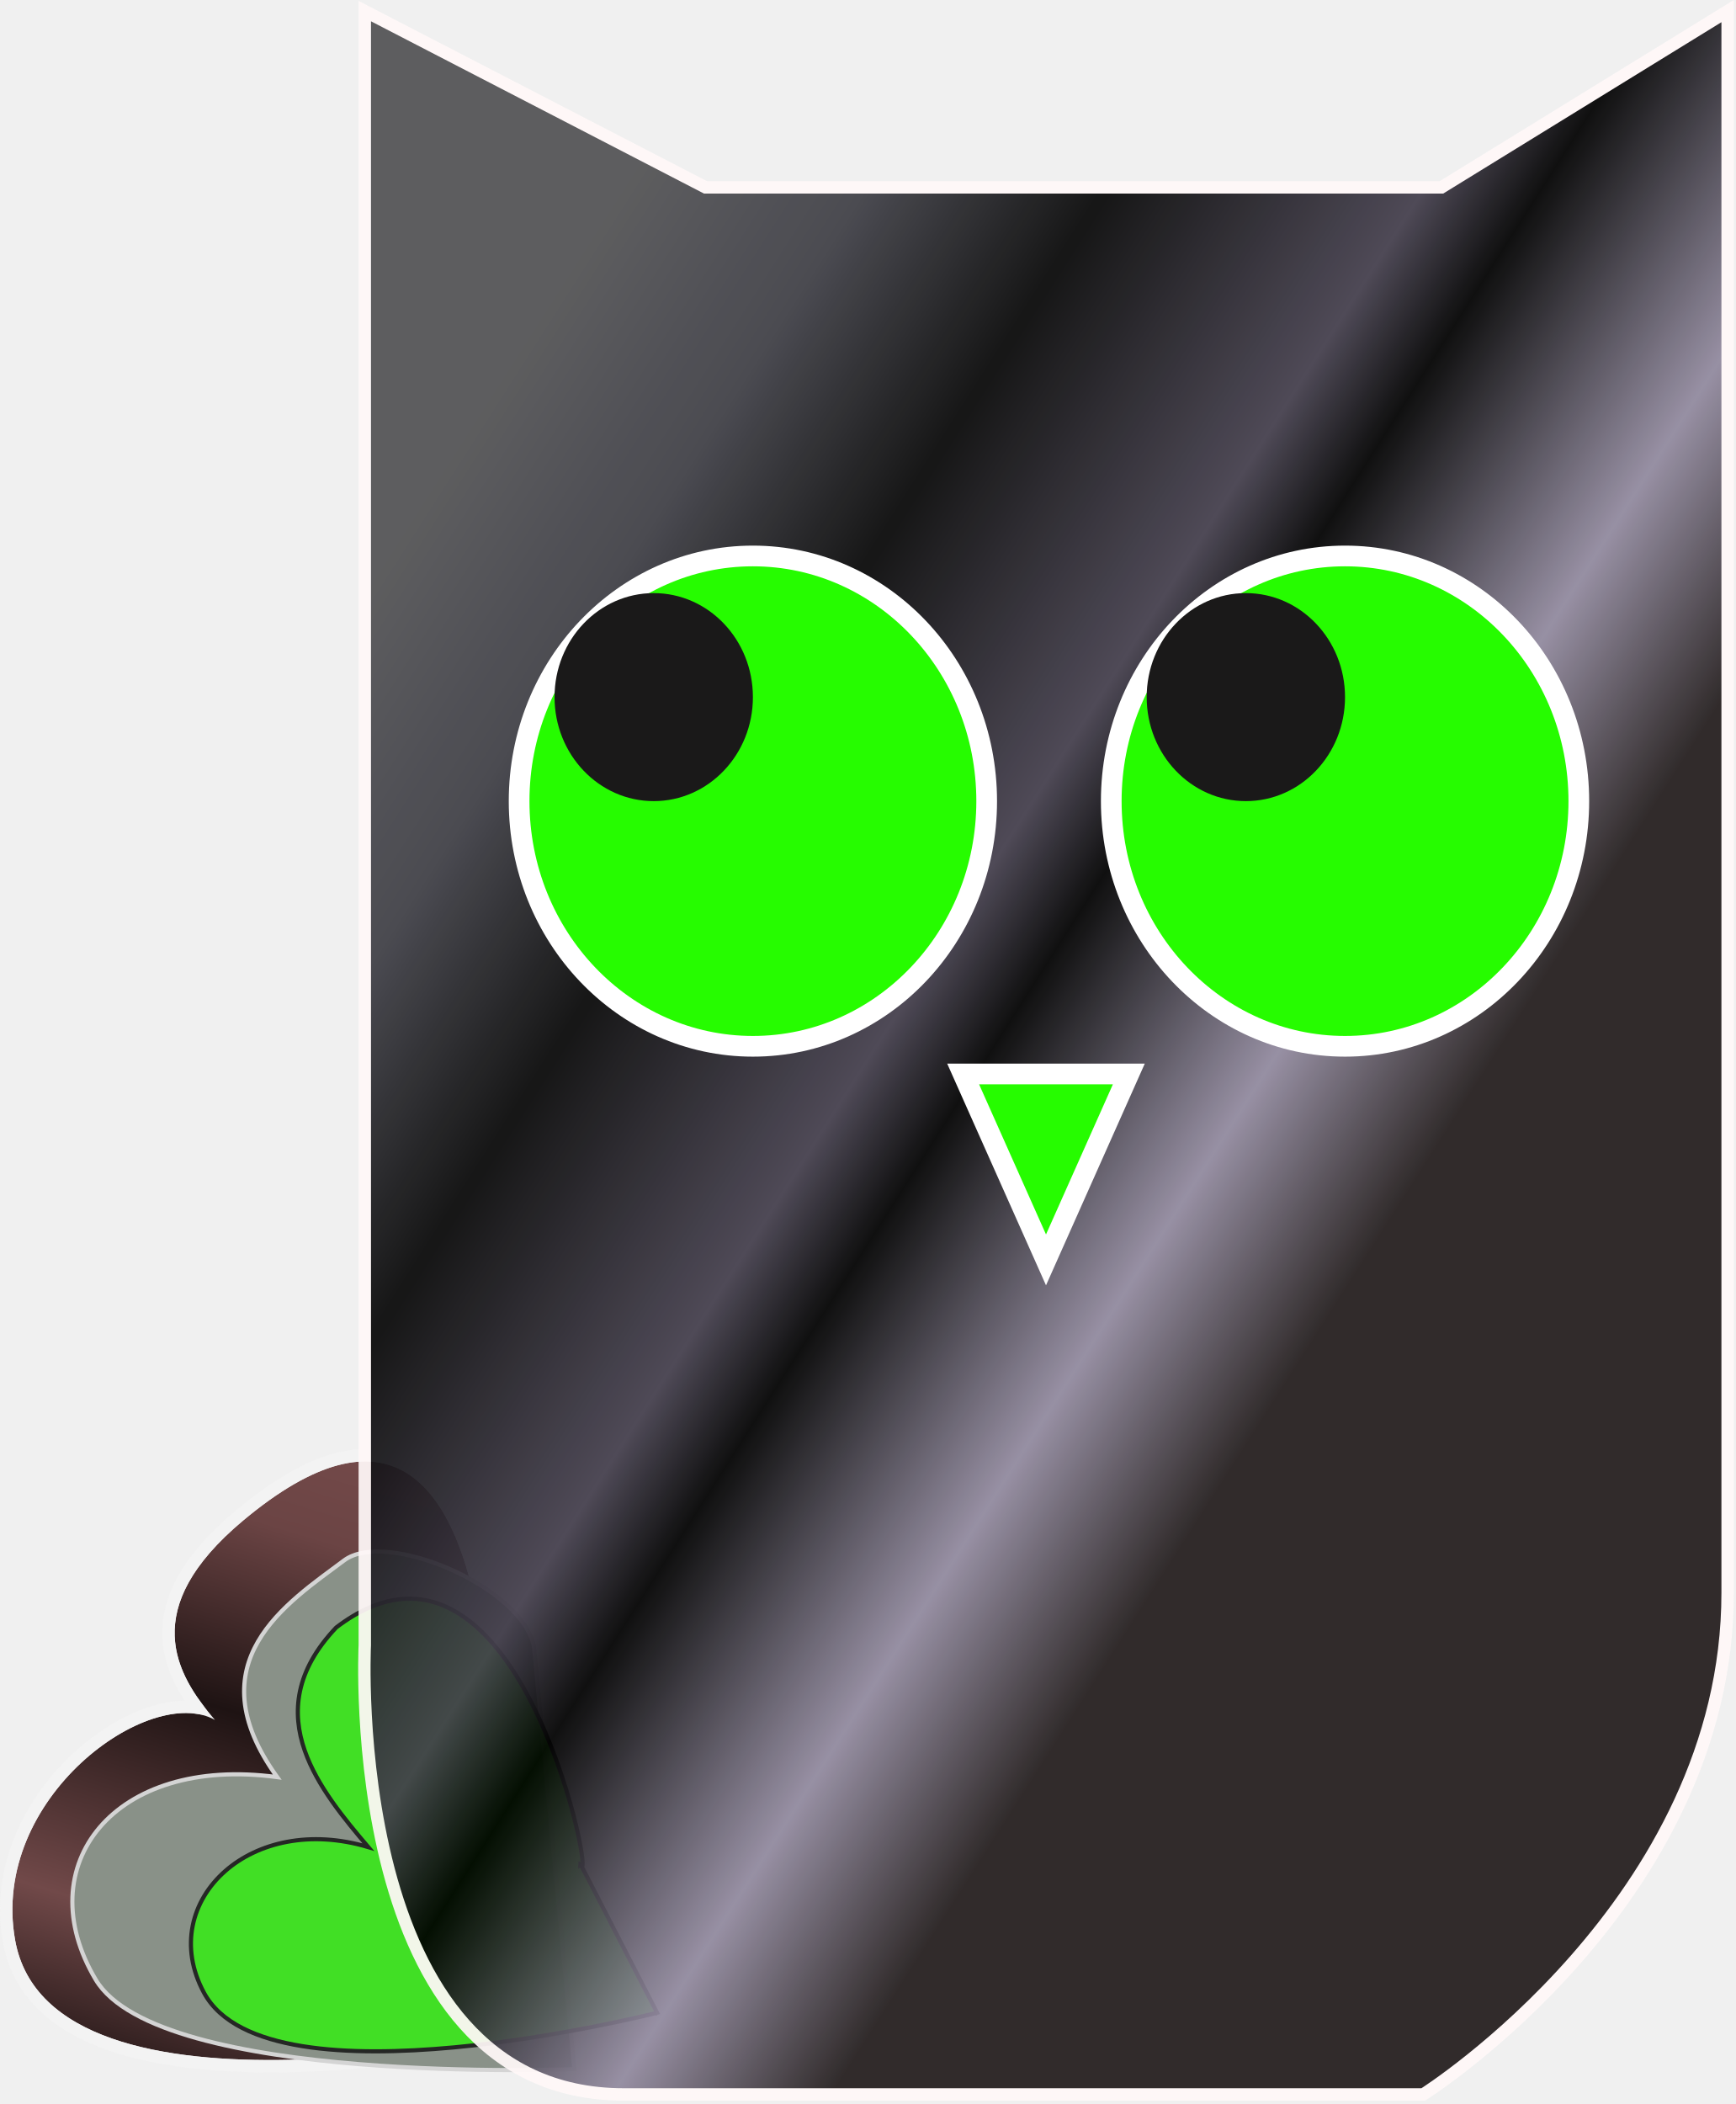
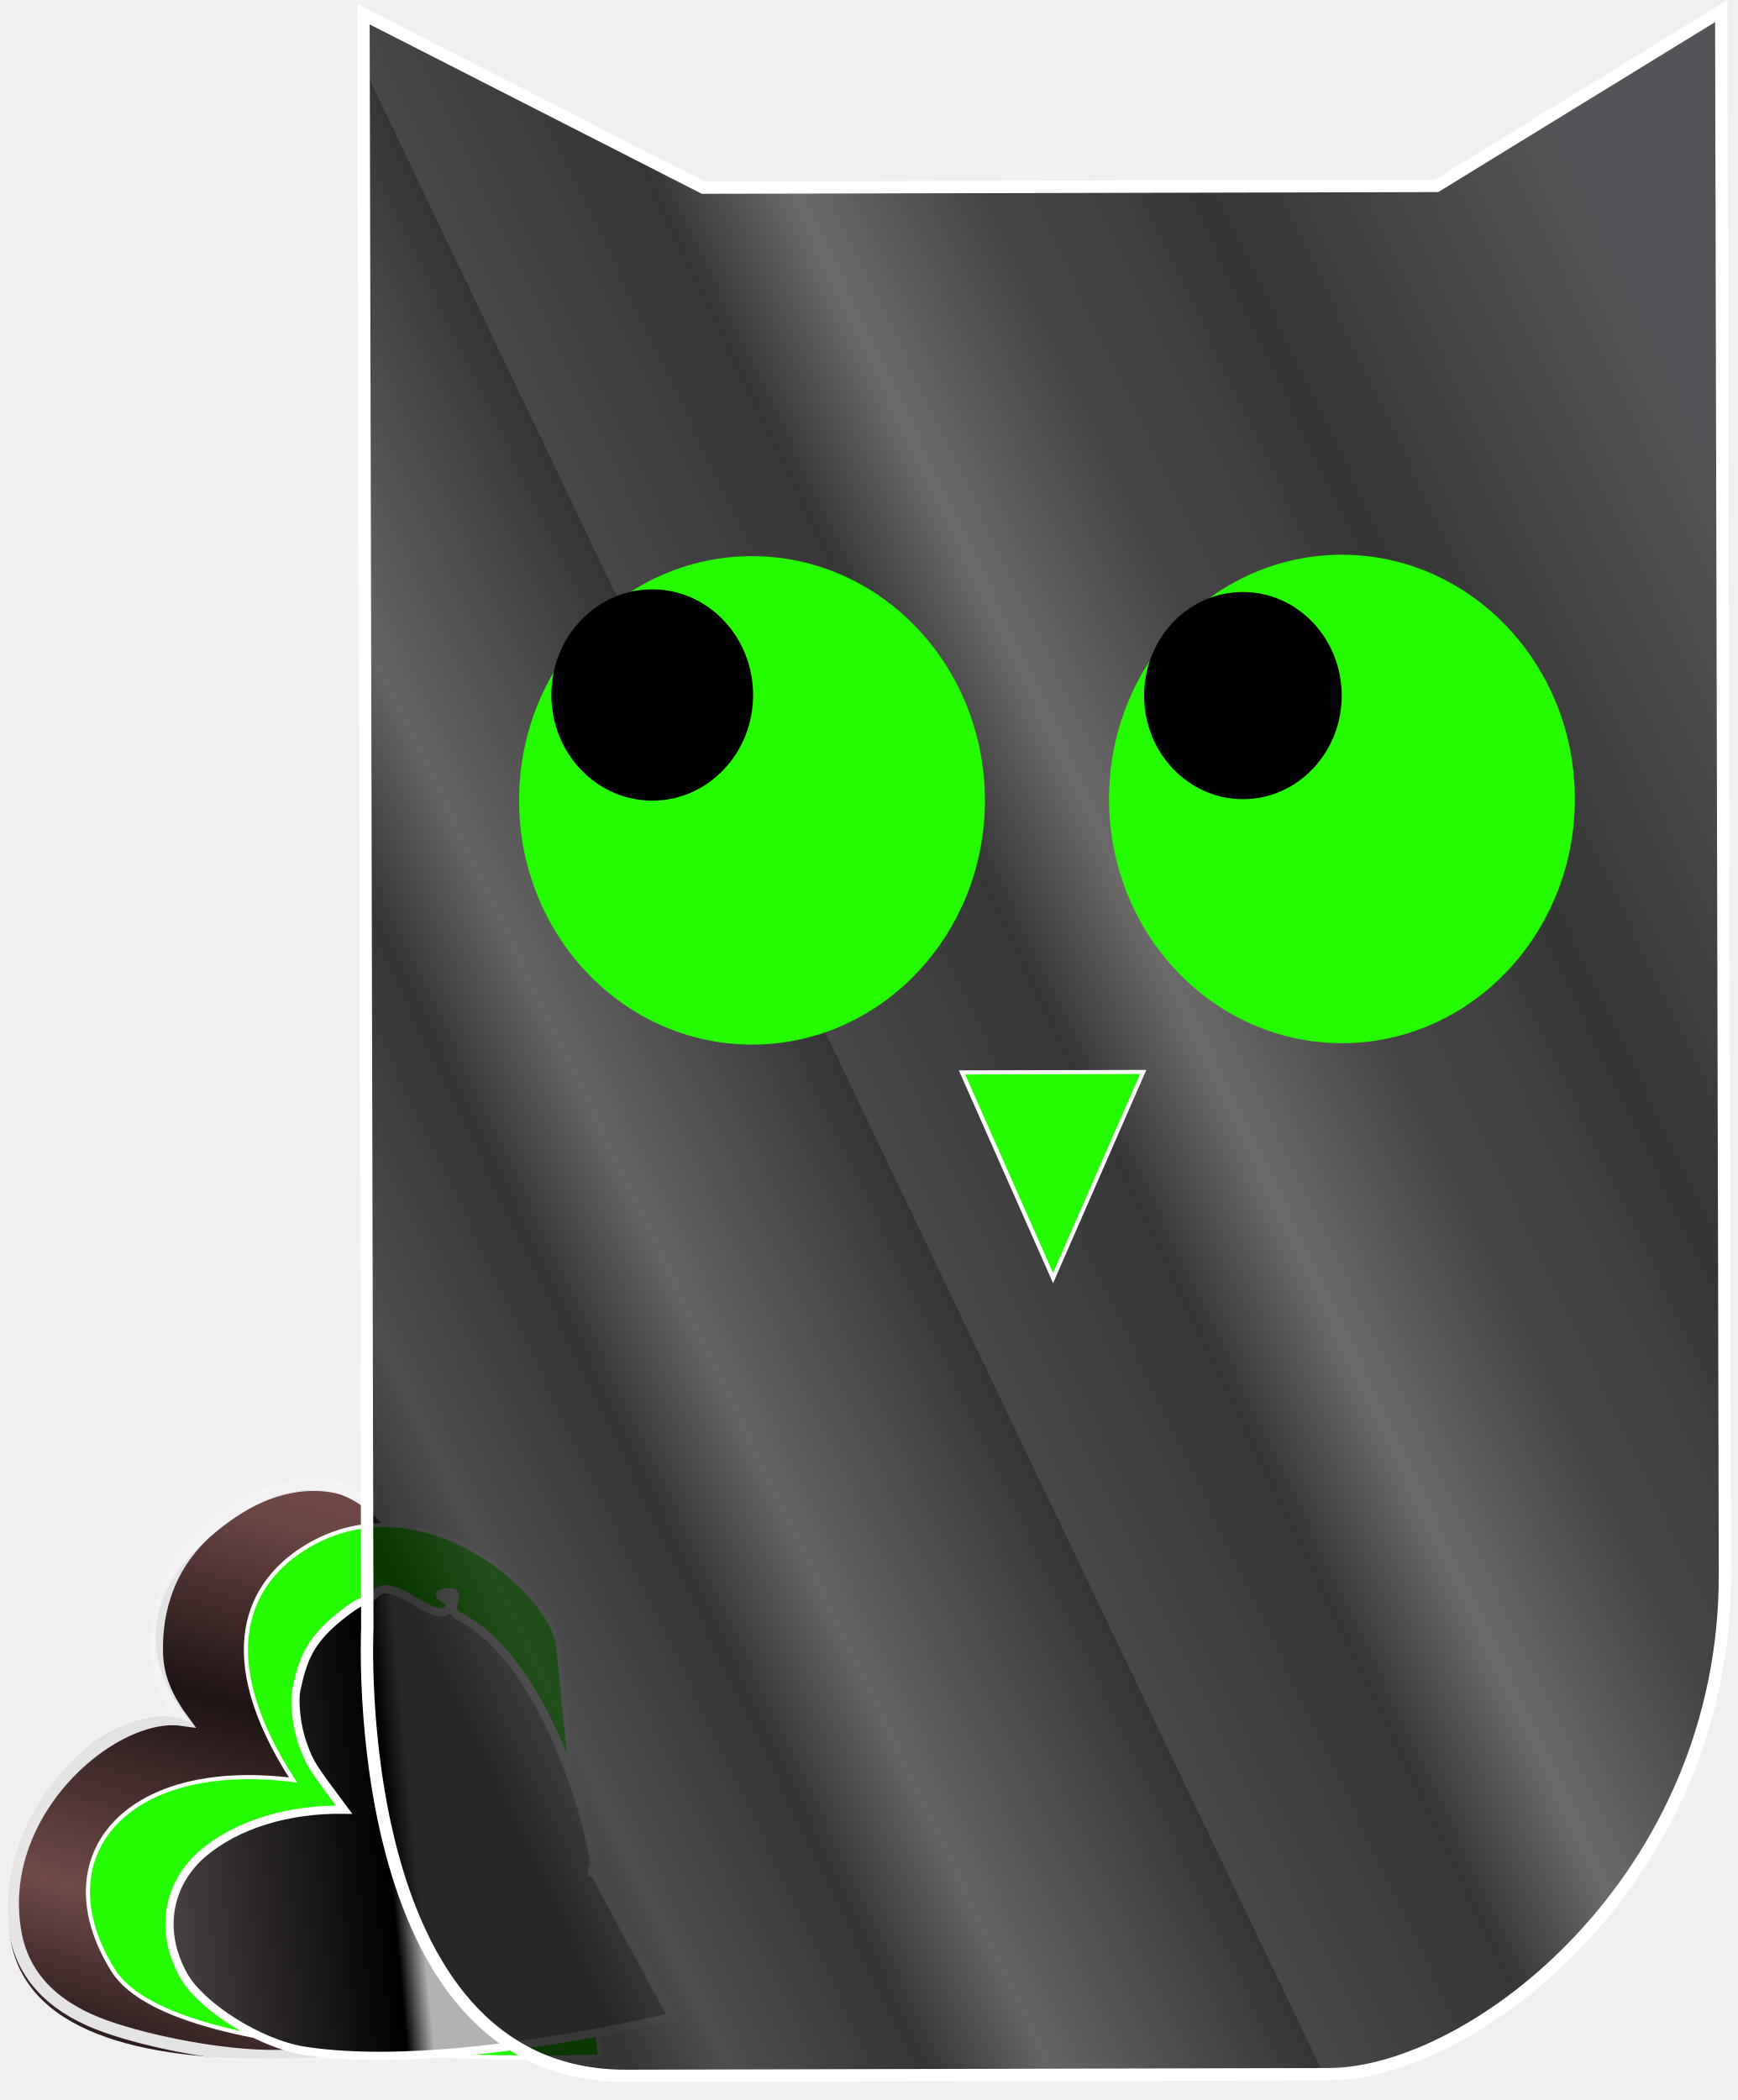
- <svg xmlns="http://www.w3.org/2000/svg" width="420" height="509" viewBox="0 0 420 509" fill="none">
-   <path fill-rule="evenodd" clip-rule="evenodd" d="M117.652 465.926C118.992 453.314 130.022 308.228 58.775 367.891C33.365 389.17 42.424 404.97 52.01 416.096C36.327 407.17 -2.509 434.919 3.66 469.364C12.326 517.752 130.022 490.974 130.022 490.974L117.652 465.926Z" fill="url(#paint0_linear_2030_41)" />
-   <path d="M57.812 366.741C75.733 351.734 89.152 349.042 98.995 354.981C103.816 357.89 107.538 362.755 110.418 368.712C113.302 374.677 115.396 381.846 116.905 389.516C122.806 419.498 119.94 458.097 119.186 465.644L131.367 490.31L132.209 492.015L130.354 492.437L130.022 490.975L130.353 492.438C130.352 492.438 130.35 492.438 130.349 492.439C130.345 492.439 130.339 492.441 130.331 492.443C130.316 492.446 130.294 492.451 130.265 492.457C130.206 492.47 130.121 492.49 130.008 492.515C129.782 492.565 129.446 492.638 129.011 492.731C128.14 492.916 126.864 493.182 125.238 493.502C121.987 494.143 117.336 495.003 111.729 495.884C100.522 497.644 85.468 499.49 70.123 499.815C54.806 500.139 39.069 498.953 26.564 494.57C14.035 490.179 4.482 482.464 2.184 469.629C-1.017 451.758 7.47 435.727 18.619 425.366C24.201 420.179 30.517 416.346 36.504 414.384C40.386 413.111 44.231 412.598 47.668 413.097C44.056 408.236 41.007 402.49 40.77 395.855C40.46 387.216 44.914 377.543 57.812 366.741Z" stroke="#F3F3F3" stroke-opacity="0.92" stroke-width="3" />
-   <path fill-rule="evenodd" clip-rule="evenodd" d="M129.176 398.261C126.186 383.792 93.402 369.909 83.252 377.495C69.411 387.838 46.962 402.025 67.072 429.921C27.46 424.582 6.759 451.387 23.155 478.91C38.427 504.546 138.968 500.574 138.968 500.574L129.176 398.261Z" fill="#899188" stroke="#D4D4D4" />
-   <path opacity="0.73" d="M96.503 386.906C101.208 386.34 105.537 387.345 109.481 389.463C117.343 393.686 123.674 402.33 128.528 411.783C133.391 421.252 136.811 431.61 138.817 439.362C139.819 443.238 140.471 446.475 140.772 448.631C140.921 449.7 140.989 450.536 140.96 451.058C140.953 451.19 140.939 451.318 140.913 451.432C140.898 451.498 140.871 451.586 140.824 451.675L158.696 486.366L158.985 486.926L158.377 487.079L158.252 486.594L158.375 487.079C158.374 487.079 158.373 487.08 158.372 487.08C158.369 487.081 158.365 487.082 158.359 487.083C158.348 487.086 158.33 487.09 158.308 487.096C158.262 487.107 158.195 487.124 158.106 487.146C157.929 487.189 157.665 487.254 157.321 487.337C156.633 487.503 155.622 487.741 154.331 488.035C151.748 488.624 148.043 489.432 143.549 490.313C134.563 492.076 122.418 494.134 109.792 495.308C97.172 496.481 84.043 496.774 73.098 494.997C62.183 493.224 53.286 489.365 49.354 482.09C43.375 471.026 46.327 459.801 54.502 452.635C62.357 445.748 74.999 442.628 89.124 446.861C83.277 439.988 76.731 432.106 73.731 423.501C72.129 418.904 71.531 414.084 72.593 409.091C73.654 404.098 76.368 398.971 81.325 393.746L81.352 393.717L81.385 393.693C86.763 389.602 91.803 387.472 96.503 386.906ZM140.454 451.116L140.502 451.084C140.492 451.076 140.477 451.067 140.458 451.057C140.457 451.077 140.455 451.097 140.454 451.116Z" fill="#26FC00" stroke="black" />
-   <path opacity="0.931" fill-rule="evenodd" clip-rule="evenodd" d="M88.262 2.685V398.002C88.262 398.002 82.77 506.685 150.916 506.685C219.057 506.685 344.36 506.685 344.36 506.685C344.36 506.685 418.002 460.246 418.002 385.326C418.002 310.409 418.002 2.685 418.002 2.685L348.756 45.33H170.701L88.262 2.685Z" fill="url(#paint1_linear_2030_41)" stroke="#FFF8F8" stroke-width="3" />
-   <path d="M238.728 193.81C238.728 226.567 213.403 253.122 182.166 253.122C150.925 253.122 125.6 226.567 125.6 193.81C125.6 161.05 150.925 134.498 182.166 134.498C213.403 134.498 238.728 161.05 238.728 193.81Z" fill="#26FC00" stroke="white" stroke-width="5.008" />
-   <path d="M381.997 193.81C381.997 226.567 356.672 253.122 325.43 253.122C294.193 253.122 268.869 226.567 268.869 193.81C268.869 161.05 294.193 134.498 325.43 134.498C356.672 134.498 381.997 161.05 381.997 193.81Z" fill="#26FC00" stroke="white" stroke-width="5.008" />
-   <path d="M182.166 168.647C182.166 182.543 171.424 193.81 158.17 193.81C144.912 193.81 134.173 182.543 134.173 168.647C134.173 154.752 144.912 143.485 158.17 143.485C171.424 143.485 182.166 154.752 182.166 168.647Z" fill="#1A1919" />
-   <path d="M325.43 168.647C325.43 182.543 314.693 193.81 301.438 193.81C288.18 193.81 277.442 182.543 277.442 168.647C277.442 154.752 288.18 143.485 301.438 143.485C314.693 143.485 325.43 154.752 325.43 168.647Z" fill="#1A1919" />
-   <path fill-rule="evenodd" clip-rule="evenodd" d="M253.082 304.795L243.058 282.305L233.034 259.816H253.082H273.124L263.101 282.305L253.082 304.795Z" fill="#26FC00" stroke="white" stroke-width="5.008" />
+ <svg xmlns="http://www.w3.org/2000/svg" width="422" height="510" viewBox="0 0 422 510" fill="none">
+   <g clip-path="url(#clip0_52_272)">
+     <path fill-rule="evenodd" clip-rule="evenodd" d="M116.115 468.288C117.436 455.917 111.102 323.89 51.886 372.379C31.223 389.3 36.81 407.505 46.496 418.392C30.671 409.677 -3.675 437.735 2.623 471.497C11.469 518.926 128.639 492.821 128.639 492.821L116.115 468.288Z" fill="url(#paint0_linear_52_272)" />
+     <path d="M50.884 371.382C66.893 357.638 81.314 359.06 90.137 364.464C94.459 367.11 97.801 371.545 100.392 376.98C102.986 382.422 104.876 388.965 106.244 395.966C111.591 423.337 109.11 458.596 108.451 465.49L119.409 487.992L120.166 489.547L118.507 489.936L118.206 488.602L118.506 489.937L118.502 489.938C118.499 489.938 118.493 489.94 118.486 489.942C118.473 489.945 118.453 489.949 118.427 489.955C118.374 489.967 118.298 489.985 118.197 490.008C117.995 490.055 117.694 490.122 117.305 490.208C116.526 490.379 124.63 492.914 123.175 493.21C113.147 494.841 82.189 499.308 66.689 499.344C54.189 499.374 36.81 496.083 25.607 492.106C14.382 488.123 5.814 481.097 3.729 469.379C0.825 453.065 8.387 438.405 18.344 428.919C23.329 424.169 28.974 420.655 34.329 418.85C37.802 417.679 41.242 417.203 44.32 417.651C41.076 413.219 38.334 407.978 38.107 401.919C37.811 394.029 39.362 381.275 50.884 371.382Z" stroke="#F3F3F3" stroke-opacity="0.92" stroke-width="3" />
+     <path fill-rule="evenodd" clip-rule="evenodd" d="M135.457 399.056C132.371 384.864 101.856 359.76 75.079 375.246C60.021 383.954 51.558 401.95 71.153 432.28C29.714 427.139 10.645 451.49 27.443 478.46C43.089 503.581 145.69 499.438 145.69 499.438L135.457 399.056Z" fill="#26FC00" stroke="white" />
+     <path d="M108.421 386.745C113.3 386.168 107.486 390.487 111.582 392.592C119.748 396.79 126.336 405.406 131.394 414.833C136.461 424.277 140.033 434.612 142.133 442.348C143.181 446.216 143.865 449.447 144.183 451.599C144.34 452.666 144.412 453.501 144.383 454.022C144.376 454.154 144.362 454.282 144.336 454.396C144.32 454.462 144.292 454.549 144.244 454.638L162.866 489.236L163.167 489.795L162.536 489.949L162.406 489.465L162.534 489.949L162.531 489.95C162.528 489.951 162.524 489.952 162.518 489.953C162.506 489.956 162.488 489.96 162.465 489.966C162.417 489.977 162.348 489.994 162.256 490.017C162.072 490.06 161.798 490.126 161.442 490.209C160.728 490.377 159.68 490.617 158.342 490.914C155.664 491.508 151.822 492.324 147.163 493.215C137.845 494.998 125.252 497.083 112.157 498.287C99.069 499.489 85.45 499.814 74.093 498.067C62.766 496.323 48.738 487.089 44.643 479.834C38.414 468.8 40.885 457.234 49.347 450.058C57.48 443.161 69.895 439.293 83.549 439.488C75.585 428.823 75.245 428.259 73.572 423.673C71.899 419.086 71.389 413.021 71.977 410.332C73.497 403.373 74.952 398.679 82.437 392.662C89.923 386.644 87.43 390.65 91.421 386.785C95.412 382.921 104.937 393.744 108.431 391.227C111.925 388.711 103.546 387.321 108.421 386.745ZM143.859 454.081L143.908 454.049C143.898 454.041 143.882 454.032 143.863 454.022C143.862 454.042 143.86 454.062 143.859 454.081Z" fill="url(#paint1_linear_52_272)" stroke="white" stroke-width="2" />
+     <path fill-rule="evenodd" clip-rule="evenodd" d="M88.268 3.477L89.204 395.516C89.204 395.516 83.976 504.303 152.117 504.141C220.258 503.978 287.701 503.817 322.701 503.734C357.7 503.65 419.09 456.458 418.913 382.159C418.735 307.863 418.007 2.69 418.007 2.69L348.862 45.147L170.808 45.572L88.268 3.477Z" fill="black" fill-opacity="0.41" />
+     <path fill-rule="evenodd" clip-rule="evenodd" d="M88.268 3.477L89.204 395.516C89.204 395.516 83.976 504.303 152.117 504.141C220.258 503.978 287.701 503.817 322.701 503.734C357.7 503.65 419.09 456.458 418.913 382.159C418.735 307.863 418.007 2.69 418.007 2.69L348.862 45.147L170.808 45.572L88.268 3.477Z" fill="url(#paint2_linear_52_272)" fill-opacity="0.57" />
+     <path fill-rule="evenodd" clip-rule="evenodd" d="M88.268 3.477L89.204 395.516C89.204 395.516 83.976 504.303 152.117 504.141C220.258 503.978 287.701 503.817 322.701 503.734C357.7 503.65 419.09 456.458 418.913 382.159C418.735 307.863 418.007 2.69 418.007 2.69L348.862 45.147L170.808 45.572L88.268 3.477Z" fill="black" fill-opacity="0.13" />
+     <path fill-rule="evenodd" clip-rule="evenodd" d="M88.268 3.477L89.204 395.516C89.204 395.516 83.976 504.303 152.117 504.141C220.258 503.978 287.701 503.817 322.701 503.734C357.7 503.65 419.09 456.458 418.913 382.159C418.735 307.863 418.007 2.69 418.007 2.69L348.862 45.147L170.808 45.572L88.268 3.477Z" stroke="white" stroke-width="3" />
+     <path d="M239.19 194.242C239.268 226.999 214.006 253.614 182.769 253.689C151.529 253.763 126.14 227.269 126.062 194.512C125.984 161.752 151.246 135.14 182.486 135.065C213.723 134.991 239.112 161.482 239.19 194.242Z" fill="#26FC00" />
+     <path d="M382.458 193.9C382.537 226.657 357.275 253.272 326.033 253.347C294.796 253.421 269.409 226.927 269.331 194.17C269.253 161.41 294.513 134.798 325.75 134.723C356.992 134.649 382.38 161.14 382.458 193.9Z" fill="#26FC00" />
+     <path d="M158.338 143.625C171.592 143.593 182.361 154.835 182.394 168.73C182.427 182.625 171.712 193.918 158.458 193.95C145.2 193.981 134.434 182.74 134.401 168.844C134.368 154.949 145.08 143.656 158.338 143.625Z" fill="black" />
+     <path d="M158.338 143.625C171.592 143.593 182.361 154.835 182.394 168.73C182.427 182.625 171.712 193.918 158.458 193.95C145.2 193.981 134.434 182.74 134.401 168.844C134.368 154.949 145.08 143.656 158.338 143.625Z" stroke="black" />
+     <path d="M325.831 168.872C325.865 182.768 315.155 194.061 301.9 194.092C288.642 194.124 277.877 182.883 277.844 168.987C277.81 155.092 288.522 143.799 301.78 143.768C315.034 143.736 325.798 154.977 325.831 168.872Z" fill="black" />
+     <path fill-rule="evenodd" clip-rule="evenodd" d="M255.742 310.393L244.681 285.419L233.62 260.445L255.623 260.393L277.62 260.34L266.679 285.366L255.742 310.393Z" fill="#26FC00" stroke="white" />
+   </g>
  <defs>
-     <linearGradient id="paint0_linear_2030_41" x1="100.688" y1="309.36" x2="21.502" y2="571.386" gradientUnits="userSpaceOnUse">
+     <linearGradient id="paint0_linear_52_272" x1="101.181" y1="311.421" x2="25.896" y2="569.694" gradientUnits="userSpaceOnUse">
      <stop stop-color="#845454" />
      <stop offset="0.245" stop-color="#6B4444" />
      <stop offset="0.413" stop-color="#1E1313" />
      <stop offset="0.611" stop-color="#714949" />
      <stop offset="0.76" stop-color="#1E1313" />
      <stop offset="0.971" stop-color="#6F4848" />
    </linearGradient>
-     <linearGradient id="paint1_linear_2030_41" x1="60.482" y1="184.463" x2="348.037" y2="368.106" gradientUnits="userSpaceOnUse">
-       <stop stop-color="#535355" />
-       <stop offset="0.149" stop-color="#3F3F46" />
-       <stop offset="0.293" stop-color="#070707" />
-       <stop offset="0.483" stop-color="#433E4C" />
-       <stop offset="0.553" />
-       <stop offset="0.725" stop-color="#91899E" />
-       <stop offset="0.856" stop-color="#231D1D" />
+     <linearGradient id="paint1_linear_52_272" x1="13.292" y1="507.677" x2="105.629" y2="499.093" gradientUnits="userSpaceOnUse">
+       <stop stop-color="#4C4C4C" />
+       <stop offset="0.178" />
+       <stop offset="0.298" stop-color="#4D4545" />
+       <stop offset="0.542" stop-color="#2F2A2A" />
+       <stop offset="0.929" />
+       <stop offset="1" stop-color="#B2B2B2" />
    </linearGradient>
+     <linearGradient id="paint2_linear_52_272" x1="2.999" y1="419.496" x2="509.422" y2="177.287" gradientUnits="userSpaceOnUse">
+       <stop offset="0.034" stop-color="#231D1D" />
+       <stop offset="0.034" />
+       <stop offset="0.178" />
+       <stop offset="0.216" stop-color="#313135" />
+       <stop offset="0.293" />
+       <stop offset="0.341" stop-color="#5F5F60" />
+       <stop offset="0.447" />
+       <stop offset="0.447" stop-color="#010101" />
+       <stop offset="0.447" stop-color="#252424" />
+       <stop offset="0.538" stop-color="#020202" />
+       <stop offset="0.591" stop-color="#6E6A6A" />
+       <stop offset="0.668" stop-color="#1F1B1C" />
+       <stop offset="0.707" stop-color="#1A1819" />
+       <stop offset="0.75" />
+       <stop offset="0.899" stop-color="#3F3F46" />
+     </linearGradient>
+     <clipPath id="clip0_52_272">
+       <rect width="420" height="509" fill="white" transform="translate(0 1.00221) rotate(-0.136721)" />
+     </clipPath>
  </defs>
</svg>
